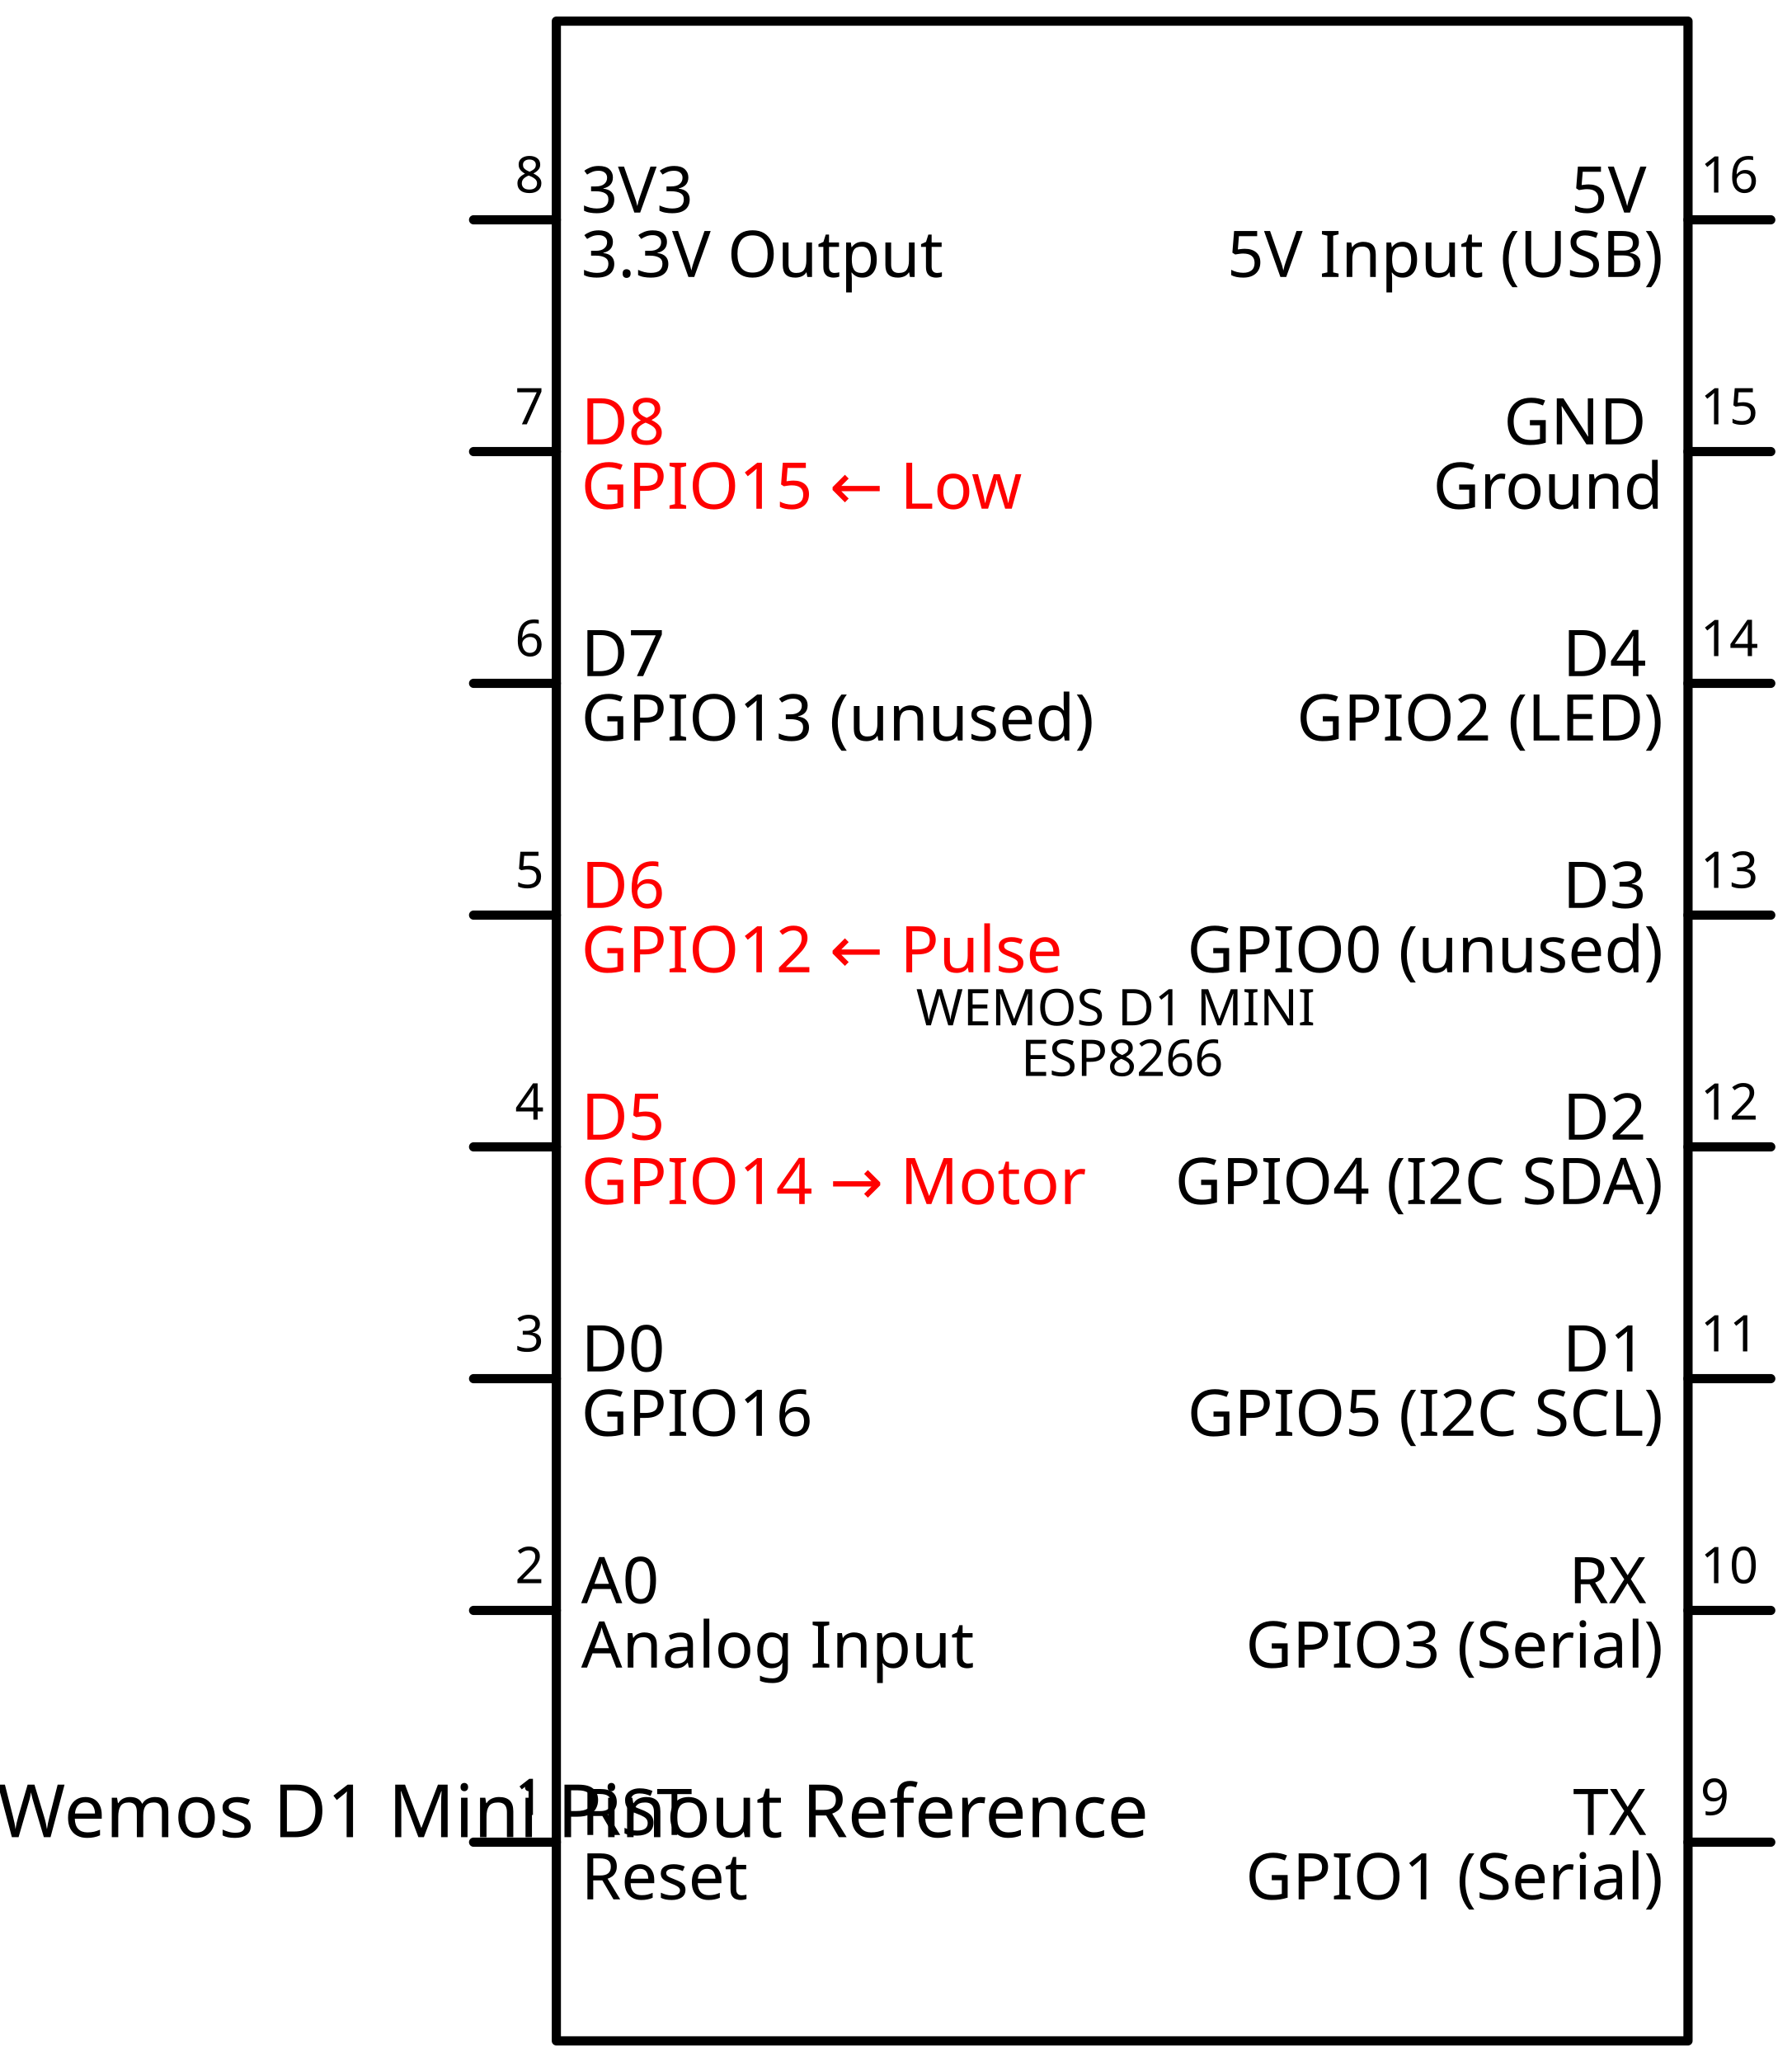
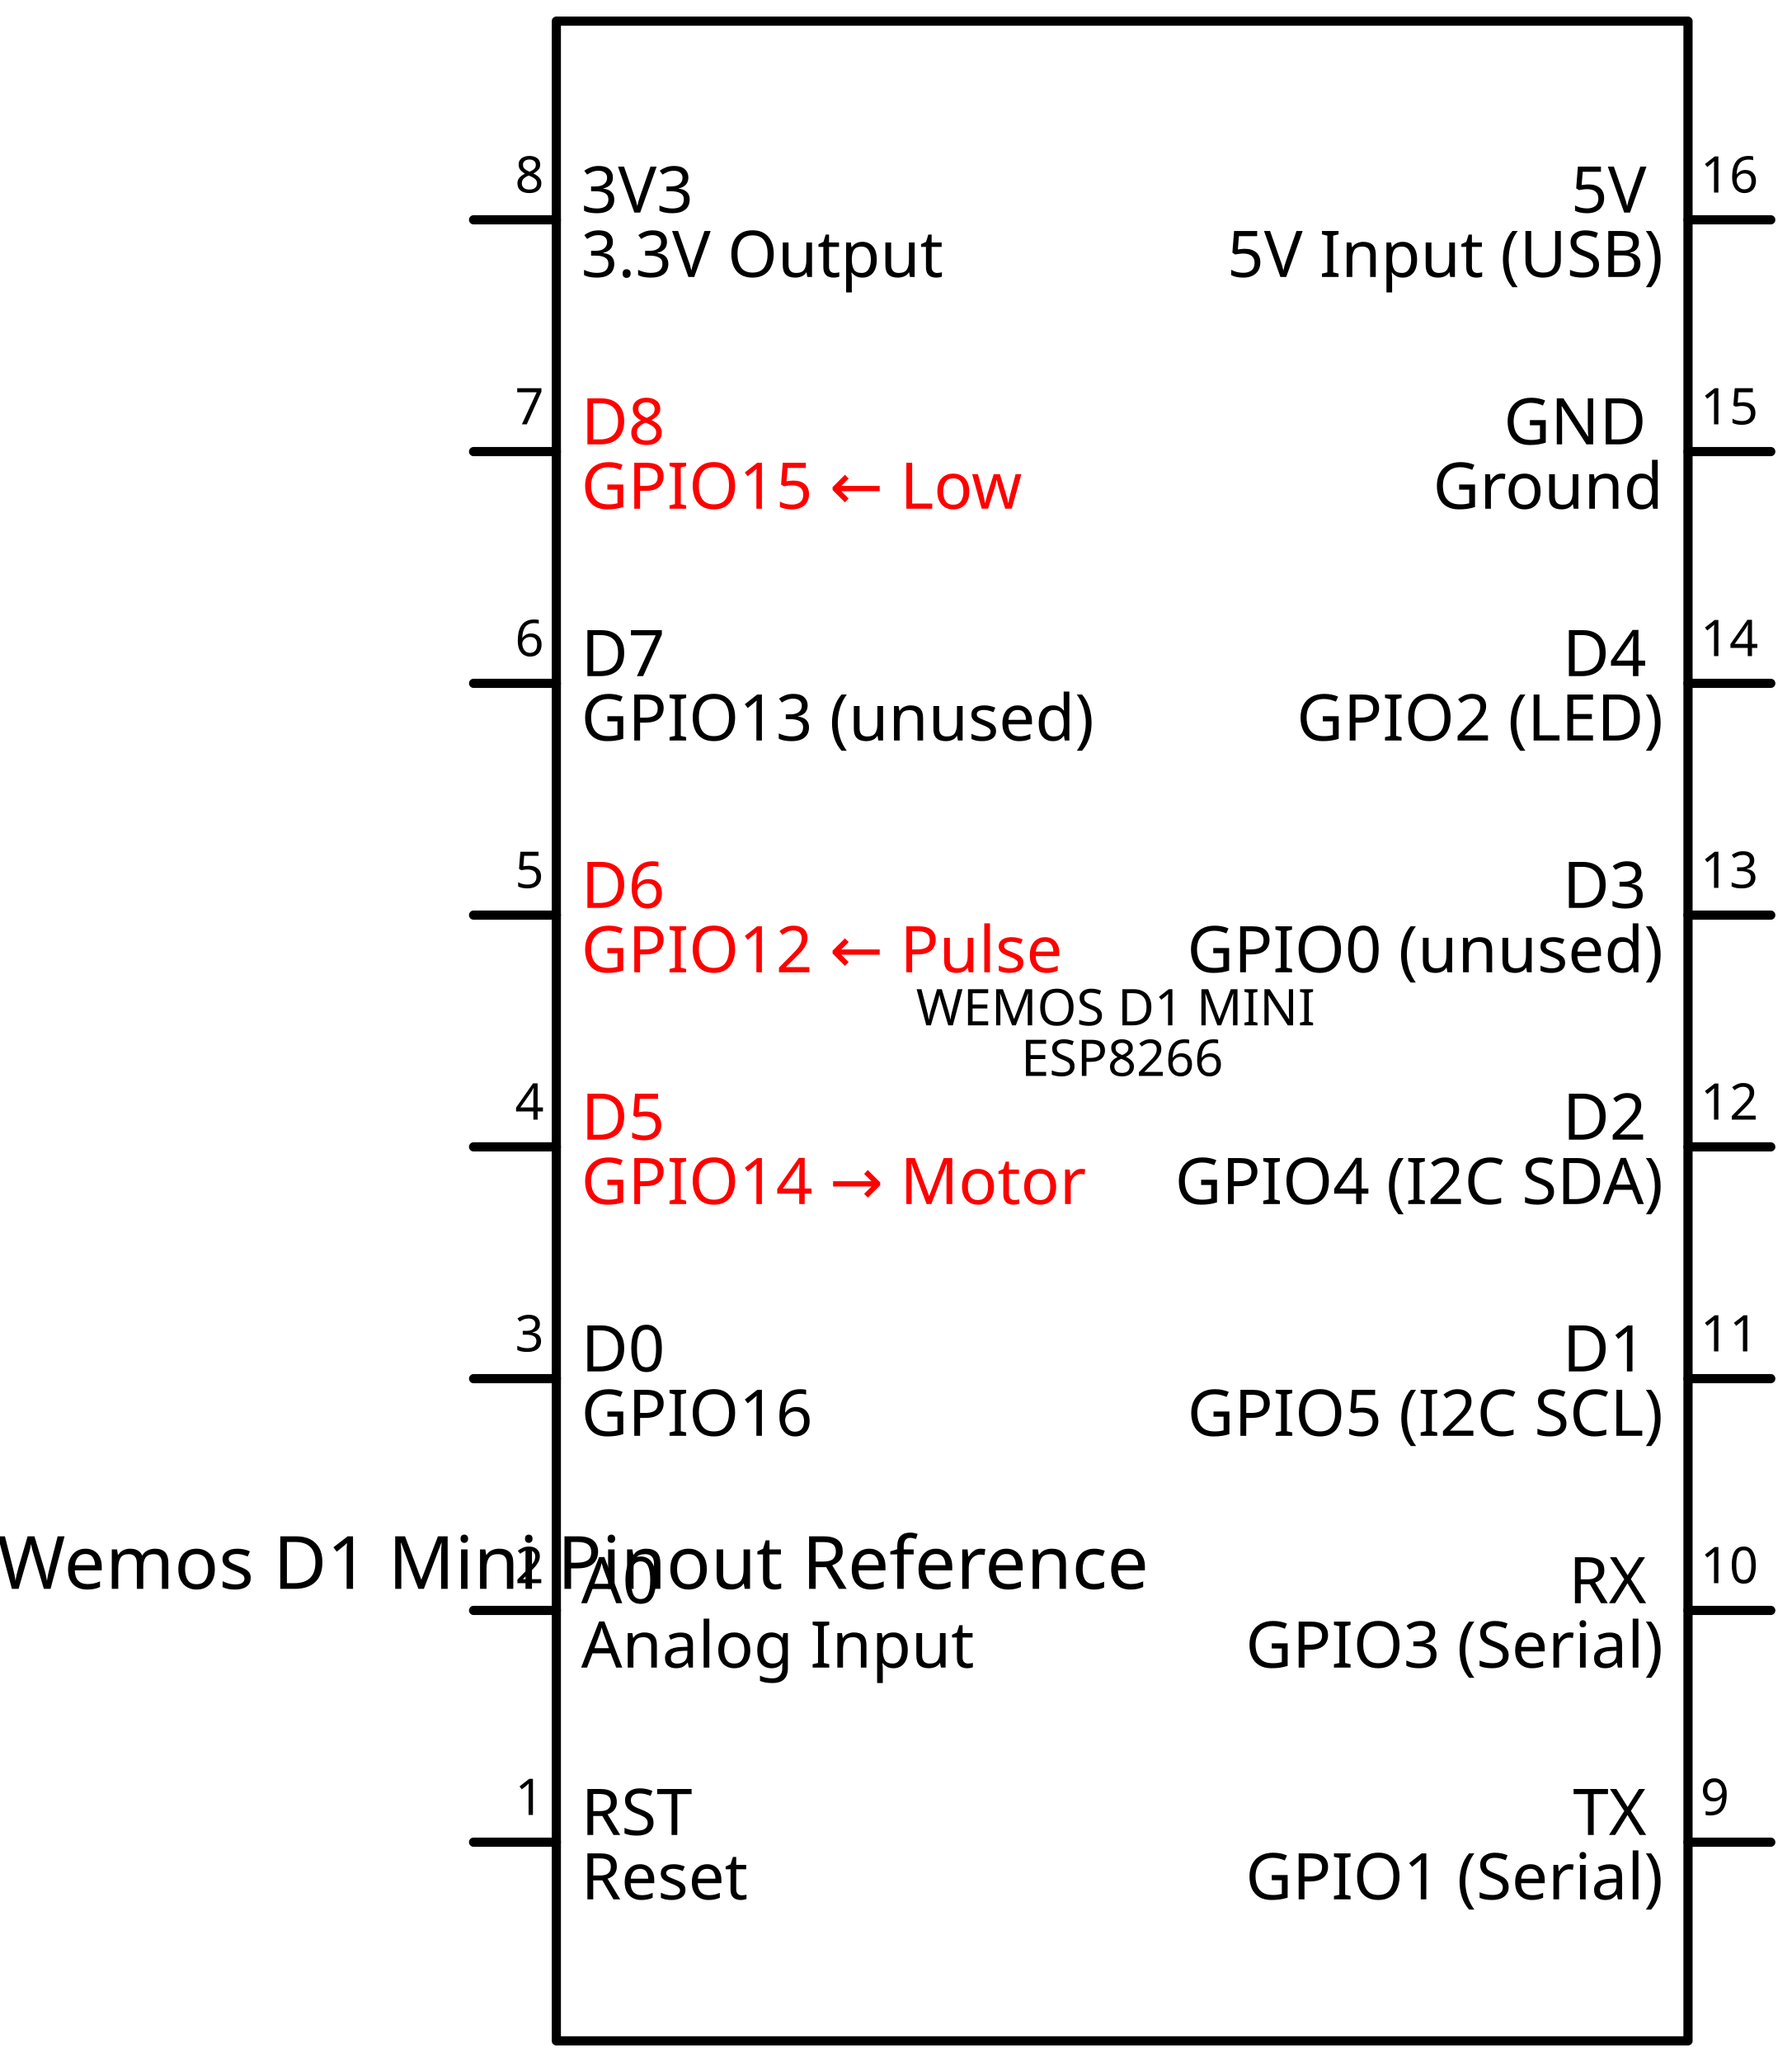
- <svg xmlns="http://www.w3.org/2000/svg" xml:lang="en" height="448.4pt" width="389.732pt" viewBox="-121 -407.8 389.732 448.4" style="background-color:white;">
-   <path d="M 0.0,36.0 L 246.132,36.0 L 246.132,-403.2 L 0.0,-403.2 L 0.0,36.0" style="stroke:black;fill:none;stroke-width:2.0;stroke-dasharray:-;stroke-linecap:round;stroke-linejoin:round;" />
-   <path d="M 0.0,-7.2 L -18.0,-7.2" style="stroke:black;fill:none;stroke-width:2.0;stroke-dasharray:-;stroke-linecap:round;stroke-linejoin:round;" />
-   <path d="M 0.0,-57.6 L -18.0,-57.6" style="stroke:black;fill:none;stroke-width:2.0;stroke-dasharray:-;stroke-linecap:round;stroke-linejoin:round;" />
-   <path d="M 0.0,-108.0 L -18.0,-108.0" style="stroke:black;fill:none;stroke-width:2.0;stroke-dasharray:-;stroke-linecap:round;stroke-linejoin:round;" />
-   <path d="M 0.0,-158.4 L -18.0,-158.4" style="stroke:black;fill:none;stroke-width:2.0;stroke-dasharray:-;stroke-linecap:round;stroke-linejoin:round;" />
-   <path d="M 0.0,-208.8 L -18.0,-208.8" style="stroke:black;fill:none;stroke-width:2.0;stroke-dasharray:-;stroke-linecap:round;stroke-linejoin:round;" />
-   <path d="M 0.0,-259.2 L -18.0,-259.2" style="stroke:black;fill:none;stroke-width:2.0;stroke-dasharray:-;stroke-linecap:round;stroke-linejoin:round;" />
-   <path d="M 0.0,-309.6 L -18.0,-309.6" style="stroke:black;fill:none;stroke-width:2.0;stroke-dasharray:-;stroke-linecap:round;stroke-linejoin:round;" />
-   <path d="M 0.0,-360.0 L -18.0,-360.0" style="stroke:black;fill:none;stroke-width:2.0;stroke-dasharray:-;stroke-linecap:round;stroke-linejoin:round;" />
-   <path d="M 246.132,-7.2 L 264.132,-7.2" style="stroke:black;fill:none;stroke-width:2.0;stroke-dasharray:-;stroke-linecap:round;stroke-linejoin:round;" />
-   <path d="M 246.132,-57.6 L 264.132,-57.6" style="stroke:black;fill:none;stroke-width:2.0;stroke-dasharray:-;stroke-linecap:round;stroke-linejoin:round;" />
-   <path d="M 246.132,-108.0 L 264.132,-108.0" style="stroke:black;fill:none;stroke-width:2.0;stroke-dasharray:-;stroke-linecap:round;stroke-linejoin:round;" />
-   <path d="M 246.132,-158.4 L 264.132,-158.4" style="stroke:black;fill:none;stroke-width:2.0;stroke-dasharray:-;stroke-linecap:round;stroke-linejoin:round;" />
-   <path d="M 246.132,-208.8 L 264.132,-208.8" style="stroke:black;fill:none;stroke-width:2.0;stroke-dasharray:-;stroke-linecap:round;stroke-linejoin:round;" />
-   <path d="M 246.132,-259.2 L 264.132,-259.2" style="stroke:black;fill:none;stroke-width:2.0;stroke-dasharray:-;stroke-linecap:round;stroke-linejoin:round;" />
-   <path d="M 246.132,-309.6 L 264.132,-309.6" style="stroke:black;fill:none;stroke-width:2.0;stroke-dasharray:-;stroke-linecap:round;stroke-linejoin:round;" />
-   <path d="M 246.132,-360.0 L 264.132,-360.0" style="stroke:black;fill:none;stroke-width:2.0;stroke-dasharray:-;stroke-linecap:round;stroke-linejoin:round;" />
+ <svg xmlns="http://www.w3.org/2000/svg" xml:lang="en" height="448.4pt" width="389.732pt" viewBox="-121 -353.8 389.732 448.4" style="background-color:white;">
+   <path d="M 0.0,90.0 L 246.132,90.0 L 246.132,-349.2 L 0.0,-349.2 L 0.0,90.0" style="stroke:black;fill:none;stroke-width:2.0;stroke-dasharray:-;stroke-linecap:round;stroke-linejoin:round;" />
+   <path d="M 0.0,46.8 L -18.0,46.8" style="stroke:black;fill:none;stroke-width:2.0;stroke-dasharray:-;stroke-linecap:round;stroke-linejoin:round;" />
+   <path d="M 0.0,-3.6 L -18.0,-3.6" style="stroke:black;fill:none;stroke-width:2.0;stroke-dasharray:-;stroke-linecap:round;stroke-linejoin:round;" />
+   <path d="M 0.0,-54.0 L -18.0,-54.0" style="stroke:black;fill:none;stroke-width:2.0;stroke-dasharray:-;stroke-linecap:round;stroke-linejoin:round;" />
+   <path d="M 0.0,-104.4 L -18.0,-104.4" style="stroke:black;fill:none;stroke-width:2.0;stroke-dasharray:-;stroke-linecap:round;stroke-linejoin:round;" />
+   <path d="M 0.0,-154.8 L -18.0,-154.8" style="stroke:black;fill:none;stroke-width:2.0;stroke-dasharray:-;stroke-linecap:round;stroke-linejoin:round;" />
+   <path d="M 0.0,-205.2 L -18.0,-205.2" style="stroke:black;fill:none;stroke-width:2.0;stroke-dasharray:-;stroke-linecap:round;stroke-linejoin:round;" />
+   <path d="M 0.0,-255.6 L -18.0,-255.6" style="stroke:black;fill:none;stroke-width:2.0;stroke-dasharray:-;stroke-linecap:round;stroke-linejoin:round;" />
+   <path d="M 0.0,-306.0 L -18.0,-306.0" style="stroke:black;fill:none;stroke-width:2.0;stroke-dasharray:-;stroke-linecap:round;stroke-linejoin:round;" />
+   <path d="M 246.132,46.8 L 264.132,46.8" style="stroke:black;fill:none;stroke-width:2.0;stroke-dasharray:-;stroke-linecap:round;stroke-linejoin:round;" />
+   <path d="M 246.132,-3.6 L 264.132,-3.6" style="stroke:black;fill:none;stroke-width:2.0;stroke-dasharray:-;stroke-linecap:round;stroke-linejoin:round;" />
+   <path d="M 246.132,-54.0 L 264.132,-54.0" style="stroke:black;fill:none;stroke-width:2.0;stroke-dasharray:-;stroke-linecap:round;stroke-linejoin:round;" />
+   <path d="M 246.132,-104.4 L 264.132,-104.4" style="stroke:black;fill:none;stroke-width:2.0;stroke-dasharray:-;stroke-linecap:round;stroke-linejoin:round;" />
+   <path d="M 246.132,-154.8 L 264.132,-154.8" style="stroke:black;fill:none;stroke-width:2.0;stroke-dasharray:-;stroke-linecap:round;stroke-linejoin:round;" />
+   <path d="M 246.132,-205.2 L 264.132,-205.2" style="stroke:black;fill:none;stroke-width:2.0;stroke-dasharray:-;stroke-linecap:round;stroke-linejoin:round;" />
+   <path d="M 246.132,-255.6 L 264.132,-255.6" style="stroke:black;fill:none;stroke-width:2.0;stroke-dasharray:-;stroke-linecap:round;stroke-linejoin:round;" />
+   <path d="M 246.132,-306.0 L 264.132,-306.0" style="stroke:black;fill:none;stroke-width:2.0;stroke-dasharray:-;stroke-linecap:round;stroke-linejoin:round;" />
  <text x="3.6" y="-19.6" dominant-baseline="ideographic" fill="black" font-size="16" font-family="sans" text-anchor="middle">
    <tspan x="3.6" dy="16">Wemos D1 Mini Pinout Reference</tspan>
  </text>
-   <text x="-2.7" y="-20.9" dominant-baseline="ideographic" fill="black" font-size="11" font-family="sans" text-anchor="end">
+   <text x="-2.7" y="33.1" dominant-baseline="ideographic" fill="black" font-size="11" font-family="sans" text-anchor="end">
    <tspan x="-2.7" dy="11">1</tspan>
  </text>
-   <text x="5.4" y="-28.2" dominant-baseline="central" fill="black" font-size="14" font-family="sans" text-anchor="start">
+   <text x="5.4" y="25.8" dominant-baseline="central" fill="black" font-size="14" font-family="sans" text-anchor="start">
    <tspan x="5.4" dy="14">RST</tspan>
    <tspan x="5.4" dy="14">Reset</tspan>
  </text>
-   <text x="-2.7" y="-71.3" dominant-baseline="ideographic" fill="black" font-size="11" font-family="sans" text-anchor="end">
+   <text x="-2.7" y="-17.3" dominant-baseline="ideographic" fill="black" font-size="11" font-family="sans" text-anchor="end">
    <tspan x="-2.7" dy="11">2</tspan>
  </text>
-   <text x="5.4" y="-78.6" dominant-baseline="central" fill="black" font-size="14" font-family="sans" text-anchor="start">
+   <text x="5.4" y="-24.6" dominant-baseline="central" fill="black" font-size="14" font-family="sans" text-anchor="start">
    <tspan x="5.4" dy="14">A0</tspan>
    <tspan x="5.4" dy="14">Analog Input</tspan>
  </text>
-   <text x="-2.7" y="-121.7" dominant-baseline="ideographic" fill="black" font-size="11" font-family="sans" text-anchor="end">
+   <text x="-2.7" y="-67.7" dominant-baseline="ideographic" fill="black" font-size="11" font-family="sans" text-anchor="end">
    <tspan x="-2.7" dy="11">3</tspan>
  </text>
-   <text x="5.4" y="-129.0" dominant-baseline="central" fill="black" font-size="14" font-family="sans" text-anchor="start">
+   <text x="5.4" y="-75.0" dominant-baseline="central" fill="black" font-size="14" font-family="sans" text-anchor="start">
    <tspan x="5.4" dy="14">D0</tspan>
    <tspan x="5.4" dy="14">GPIO16</tspan>
  </text>
-   <text x="-2.7" y="-172.1" dominant-baseline="ideographic" fill="black" font-size="11" font-family="sans" text-anchor="end">
+   <text x="-2.7" y="-118.1" dominant-baseline="ideographic" fill="black" font-size="11" font-family="sans" text-anchor="end">
    <tspan x="-2.7" dy="11">4</tspan>
  </text>
-   <text x="5.4" y="-179.4" dominant-baseline="central" fill="red" font-size="14" font-family="sans" text-anchor="start">
+   <text x="5.4" y="-125.4" dominant-baseline="central" fill="red" font-size="14" font-family="sans" text-anchor="start">
    <tspan x="5.4" dy="14">D5</tspan>
    <tspan x="5.4" dy="14">GPIO14 → Motor</tspan>
  </text>
-   <text x="-2.7" y="-222.5" dominant-baseline="ideographic" fill="black" font-size="11" font-family="sans" text-anchor="end">
+   <text x="-2.7" y="-168.5" dominant-baseline="ideographic" fill="black" font-size="11" font-family="sans" text-anchor="end">
    <tspan x="-2.7" dy="11">5</tspan>
  </text>
-   <text x="5.4" y="-229.8" dominant-baseline="central" fill="red" font-size="14" font-family="sans" text-anchor="start">
+   <text x="5.4" y="-175.8" dominant-baseline="central" fill="red" font-size="14" font-family="sans" text-anchor="start">
    <tspan x="5.4" dy="14">D6</tspan>
    <tspan x="5.4" dy="14">GPIO12 ← Pulse</tspan>
  </text>
-   <text x="-2.7" y="-272.9" dominant-baseline="ideographic" fill="black" font-size="11" font-family="sans" text-anchor="end">
+   <text x="-2.7" y="-218.9" dominant-baseline="ideographic" fill="black" font-size="11" font-family="sans" text-anchor="end">
    <tspan x="-2.7" dy="11">6</tspan>
  </text>
-   <text x="5.4" y="-280.2" dominant-baseline="central" fill="black" font-size="14" font-family="sans" text-anchor="start">
+   <text x="5.4" y="-226.2" dominant-baseline="central" fill="black" font-size="14" font-family="sans" text-anchor="start">
    <tspan x="5.4" dy="14">D7</tspan>
    <tspan x="5.4" dy="14">GPIO13 (unused)</tspan>
  </text>
-   <text x="-2.7" y="-323.3" dominant-baseline="ideographic" fill="black" font-size="11" font-family="sans" text-anchor="end">
+   <text x="-2.7" y="-269.3" dominant-baseline="ideographic" fill="black" font-size="11" font-family="sans" text-anchor="end">
    <tspan x="-2.7" dy="11">7</tspan>
  </text>
-   <text x="5.4" y="-330.6" dominant-baseline="central" fill="red" font-size="14" font-family="sans" text-anchor="start">
+   <text x="5.4" y="-276.6" dominant-baseline="central" fill="red" font-size="14" font-family="sans" text-anchor="start">
    <tspan x="5.4" dy="14">D8</tspan>
    <tspan x="5.4" dy="14">GPIO15 ← Low</tspan>
  </text>
-   <text x="-2.7" y="-373.7" dominant-baseline="ideographic" fill="black" font-size="11" font-family="sans" text-anchor="end">
+   <text x="-2.7" y="-319.7" dominant-baseline="ideographic" fill="black" font-size="11" font-family="sans" text-anchor="end">
    <tspan x="-2.7" dy="11">8</tspan>
  </text>
-   <text x="5.4" y="-381.0" dominant-baseline="central" fill="black" font-size="14" font-family="sans" text-anchor="start">
+   <text x="5.4" y="-327.0" dominant-baseline="central" fill="black" font-size="14" font-family="sans" text-anchor="start">
    <tspan x="5.4" dy="14">3V3</tspan>
    <tspan x="5.4" dy="14">3.3V Output</tspan>
  </text>
-   <text x="248.832" y="-20.9" dominant-baseline="ideographic" fill="black" font-size="11" font-family="sans" text-anchor="start">
+   <text x="248.832" y="33.1" dominant-baseline="ideographic" fill="black" font-size="11" font-family="sans" text-anchor="start">
    <tspan x="248.832" dy="11">9</tspan>
  </text>
-   <text x="240.732" y="-28.2" dominant-baseline="central" fill="black" font-size="14" font-family="sans" text-anchor="end">
+   <text x="240.732" y="25.8" dominant-baseline="central" fill="black" font-size="14" font-family="sans" text-anchor="end">
    <tspan x="240.732" dy="14">TX</tspan>
    <tspan x="240.732" dy="14">GPIO1 (Serial)</tspan>
  </text>
-   <text x="248.832" y="-71.3" dominant-baseline="ideographic" fill="black" font-size="11" font-family="sans" text-anchor="start">
+   <text x="248.832" y="-17.3" dominant-baseline="ideographic" fill="black" font-size="11" font-family="sans" text-anchor="start">
    <tspan x="248.832" dy="11">10</tspan>
  </text>
-   <text x="240.732" y="-78.6" dominant-baseline="central" fill="black" font-size="14" font-family="sans" text-anchor="end">
+   <text x="240.732" y="-24.6" dominant-baseline="central" fill="black" font-size="14" font-family="sans" text-anchor="end">
    <tspan x="240.732" dy="14">RX</tspan>
    <tspan x="240.732" dy="14">GPIO3 (Serial)</tspan>
  </text>
-   <text x="248.832" y="-121.7" dominant-baseline="ideographic" fill="black" font-size="11" font-family="sans" text-anchor="start">
+   <text x="248.832" y="-67.7" dominant-baseline="ideographic" fill="black" font-size="11" font-family="sans" text-anchor="start">
    <tspan x="248.832" dy="11">11</tspan>
  </text>
-   <text x="240.732" y="-129.0" dominant-baseline="central" fill="black" font-size="14" font-family="sans" text-anchor="end">
+   <text x="240.732" y="-75.0" dominant-baseline="central" fill="black" font-size="14" font-family="sans" text-anchor="end">
    <tspan x="240.732" dy="14">D1</tspan>
    <tspan x="240.732" dy="14">GPIO5 (I2C SCL)</tspan>
  </text>
-   <text x="248.832" y="-172.1" dominant-baseline="ideographic" fill="black" font-size="11" font-family="sans" text-anchor="start">
+   <text x="248.832" y="-118.1" dominant-baseline="ideographic" fill="black" font-size="11" font-family="sans" text-anchor="start">
    <tspan x="248.832" dy="11">12</tspan>
  </text>
-   <text x="240.732" y="-179.4" dominant-baseline="central" fill="black" font-size="14" font-family="sans" text-anchor="end">
+   <text x="240.732" y="-125.4" dominant-baseline="central" fill="black" font-size="14" font-family="sans" text-anchor="end">
    <tspan x="240.732" dy="14">D2</tspan>
    <tspan x="240.732" dy="14">GPIO4 (I2C SDA)</tspan>
  </text>
-   <text x="248.832" y="-222.5" dominant-baseline="ideographic" fill="black" font-size="11" font-family="sans" text-anchor="start">
+   <text x="248.832" y="-168.5" dominant-baseline="ideographic" fill="black" font-size="11" font-family="sans" text-anchor="start">
    <tspan x="248.832" dy="11">13</tspan>
  </text>
-   <text x="240.732" y="-229.8" dominant-baseline="central" fill="black" font-size="14" font-family="sans" text-anchor="end">
+   <text x="240.732" y="-175.8" dominant-baseline="central" fill="black" font-size="14" font-family="sans" text-anchor="end">
    <tspan x="240.732" dy="14">D3</tspan>
    <tspan x="240.732" dy="14">GPIO0 (unused)</tspan>
  </text>
-   <text x="248.832" y="-272.9" dominant-baseline="ideographic" fill="black" font-size="11" font-family="sans" text-anchor="start">
+   <text x="248.832" y="-218.9" dominant-baseline="ideographic" fill="black" font-size="11" font-family="sans" text-anchor="start">
    <tspan x="248.832" dy="11">14</tspan>
  </text>
-   <text x="240.732" y="-280.2" dominant-baseline="central" fill="black" font-size="14" font-family="sans" text-anchor="end">
+   <text x="240.732" y="-226.2" dominant-baseline="central" fill="black" font-size="14" font-family="sans" text-anchor="end">
    <tspan x="240.732" dy="14">D4</tspan>
    <tspan x="240.732" dy="14">GPIO2 (LED)</tspan>
  </text>
-   <text x="248.832" y="-323.3" dominant-baseline="ideographic" fill="black" font-size="11" font-family="sans" text-anchor="start">
+   <text x="248.832" y="-269.3" dominant-baseline="ideographic" fill="black" font-size="11" font-family="sans" text-anchor="start">
    <tspan x="248.832" dy="11">15</tspan>
  </text>
-   <text x="240.732" y="-330.6" dominant-baseline="central" fill="black" font-size="14" font-family="sans" text-anchor="end">
+   <text x="240.732" y="-276.6" dominant-baseline="central" fill="black" font-size="14" font-family="sans" text-anchor="end">
    <tspan x="240.732" dy="14">GND</tspan>
    <tspan x="240.732" dy="14">Ground</tspan>
  </text>
-   <text x="248.832" y="-373.7" dominant-baseline="ideographic" fill="black" font-size="11" font-family="sans" text-anchor="start">
+   <text x="248.832" y="-319.7" dominant-baseline="ideographic" fill="black" font-size="11" font-family="sans" text-anchor="start">
    <tspan x="248.832" dy="11">16</tspan>
  </text>
-   <text x="240.732" y="-381.0" dominant-baseline="central" fill="black" font-size="14" font-family="sans" text-anchor="end">
+   <text x="240.732" y="-327.0" dominant-baseline="central" fill="black" font-size="14" font-family="sans" text-anchor="end">
    <tspan x="240.732" dy="14">5V</tspan>
    <tspan x="240.732" dy="14">5V Input (USB)</tspan>
  </text>
-   <text x="123.066" y="-200.1" dominant-baseline="central" fill="black" font-size="11" font-family="sans" text-anchor="middle">
+   <text x="123.066" y="-146.1" dominant-baseline="central" fill="black" font-size="11" font-family="sans" text-anchor="middle">
    <tspan x="123.066" dy="11">WEMOS D1 MINI</tspan>
    <tspan x="123.066" dy="11">ESP8266</tspan>
  </text>
</svg>
